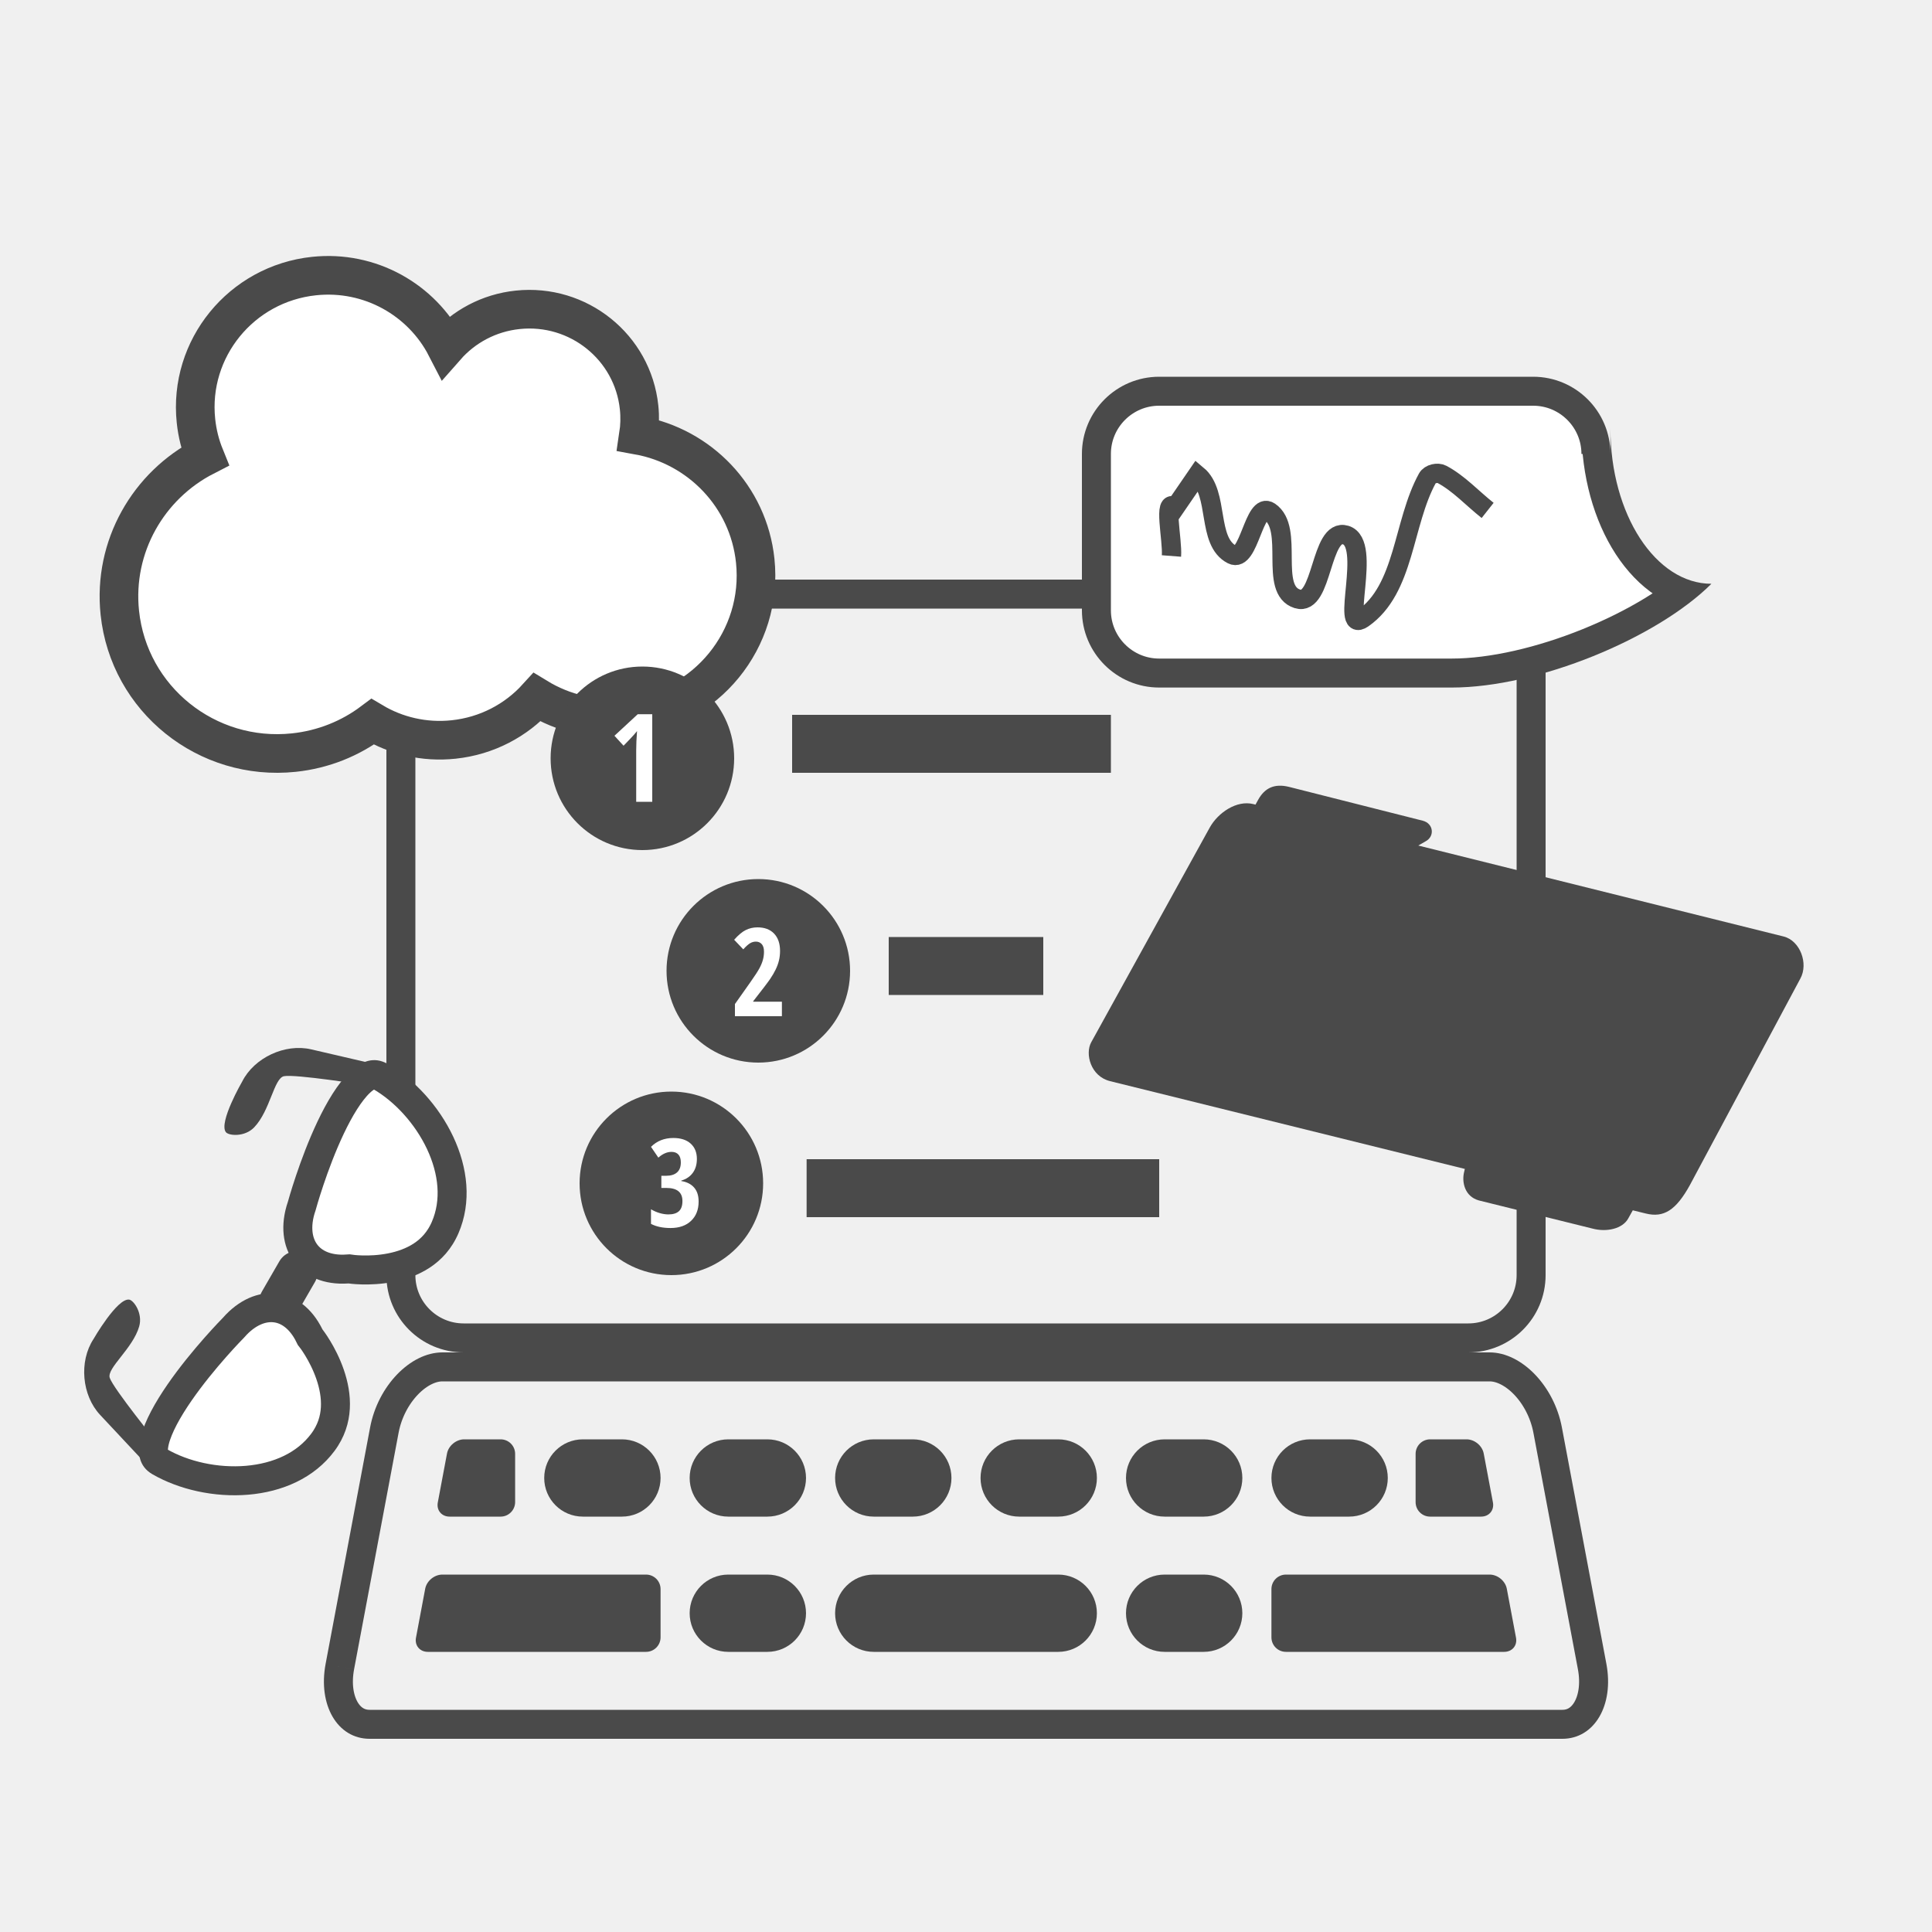
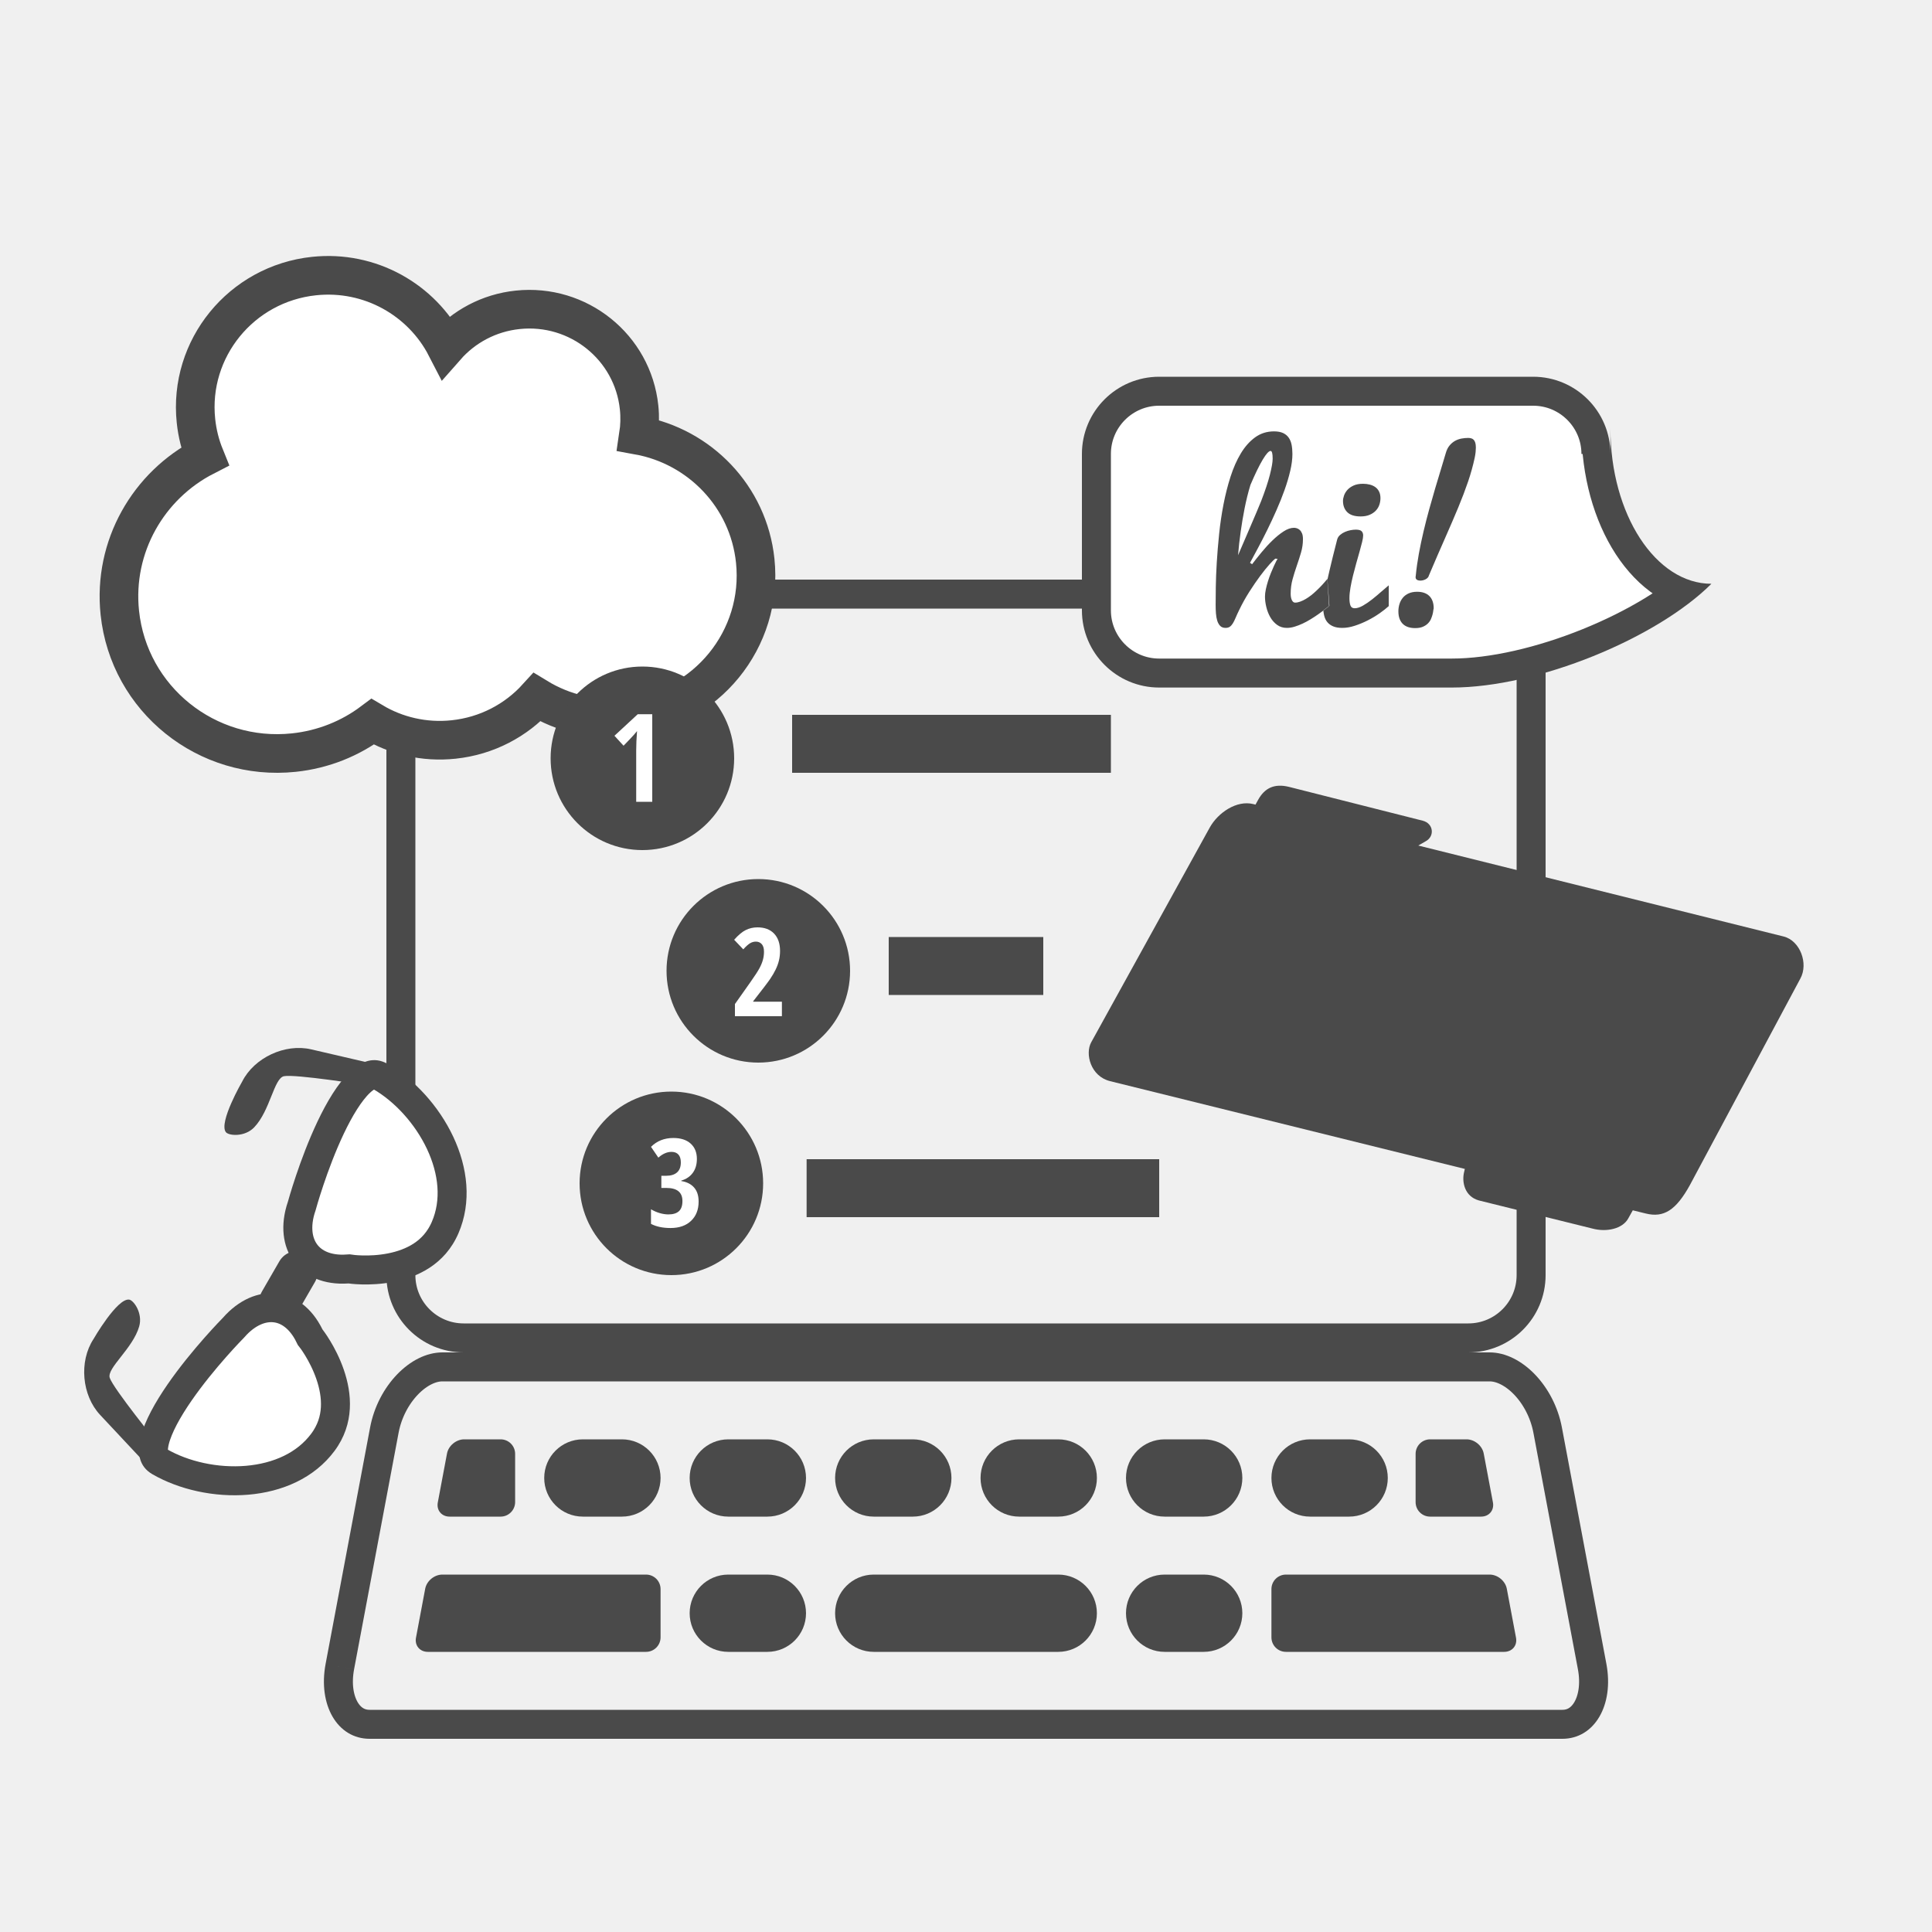
<svg xmlns="http://www.w3.org/2000/svg" xmlns:xlink="http://www.w3.org/1999/xlink" width="200px" height="200px" viewBox="0 0 200 200" version="1.1">
  <defs>
    <rect id="path-1" x="40" y="60" width="120" height="80" rx="8" />
    <mask id="mask-2" maskContentUnits="userSpaceOnUse" maskUnits="objectBoundingBox" x="0" y="0" width="120" height="80" fill="white">
      <use xlink:href="#path-1" />
    </mask>
    <path d="M0.708,32.24 C-0.099,36.526 1.939,40 5.267,40 L128.733,40 C132.058,40 134.098,36.52 133.292,32.24 L128.685,7.76 C127.879,3.474 124.526,0 121.2,0 L12.8,0 C9.473,0 6.12,3.48 5.315,7.76 L0.708,32.24" id="path-3" />
    <mask id="mask-4" maskContentUnits="userSpaceOnUse" maskUnits="objectBoundingBox" x="0" y="0" width="132.937" height="40" fill="white">
      <use xlink:href="#path-3" />
    </mask>
    <path d="M177.167,60.433 C171.392,60.433 166.71,53.236 166.71,44.353 L166.71,46.996 C166.71,42.58 163.12,39 158.711,39 L119.999,39 C115.581,39 112,42.582 112,46.994 L112,63.179 C112,67.595 115.589,71.174 119.995,71.174 L150.288,71.174 C159.178,71.174 171.491,66.086 177.167,60.433 L177.167,60.433 L177.167,60.433" id="path-5" />
    <mask id="mask-6" maskContentUnits="userSpaceOnUse" maskUnits="objectBoundingBox" x="0" y="0" width="65.167" height="32.174" fill="white">
      <use xlink:href="#path-5" />
    </mask>
    <path d="M0.038,12.42 C0.038,6.015 17.7,10.642 17.7,10.642 C22.647,11.624 24.641,15.973 21.824,20.172 C21.824,20.172 18.577,28.356 11.559,27.542 C4.542,26.728 0.038,18.824 0.038,12.42 Z" id="path-7" />
    <mask id="mask-8" maskContentUnits="userSpaceOnUse" maskUnits="objectBoundingBox" x="0" y="0" width="23.074" height="18.572" fill="white">
      <use xlink:href="#path-7" />
    </mask>
    <path d="M25.984,12.266 C25.984,5.861 43.498,10.464 43.498,10.464 C48.526,11.459 50.551,15.877 47.685,20.132 C47.685,20.132 44.523,28.202 37.505,27.388 C30.488,26.574 25.984,18.67 25.984,12.266 Z" id="path-9" />
    <mask id="mask-10" maskContentUnits="userSpaceOnUse" maskUnits="objectBoundingBox" x="0" y="0" width="23.013" height="18.582" fill="white">
      <use xlink:href="#path-9" />
    </mask>
  </defs>
-   <g id="Page-1" stroke="none" stroke-width="1" fill="none" fill-rule="evenodd">
+   <g id="Slices" stroke="none" stroke-width="1" fill="none" fill-rule="evenodd">
    <g id="Resources-BW">
      <use id="Rectangle" stroke="#4A4A4A" mask="url(#mask-2)" stroke-width="6" xlink:href="#path-1" />
      <g id="Group" transform="translate(33, 140)">
        <use id="Rectangle" stroke="#4A4A4A" mask="url(#mask-4)" stroke-width="6" xlink:href="#path-3" />
        <rect id="Rectangle-2" fill="#4A4A4A" x="23.337" y="9" width="12.045" height="8" rx="4" />
        <path d="M13.274,10.467 C13.427,9.657 14.225,9 15.054,9 L18.822,9 C19.653,9 20.326,9.668 20.326,10.505 L20.326,15.495 C20.326,16.326 19.648,17 18.826,17 L13.545,17 C12.716,17 12.168,16.345 12.321,15.533 L13.274,10.467 Z" id="Rectangle-2" fill="#4A4A4A" />
        <path d="M11.016,24.467 C11.168,23.657 11.962,23 12.799,23 L33.875,23 C34.707,23 35.382,23.668 35.382,24.505 L35.382,29.495 C35.382,30.326 34.711,31 33.876,31 L11.292,31 C10.461,31 9.91,30.345 10.063,29.533 L11.016,24.467 Z" id="Rectangle-2" fill="#4A4A4A" />
        <rect id="Rectangle-2" fill="#4A4A4A" x="38.393" y="9" width="12.045" height="8" rx="4" />
        <rect id="Rectangle-2" fill="#4A4A4A" x="38.393" y="23" width="12.045" height="8" rx="4" />
        <rect id="Rectangle-2" fill="#4A4A4A" x="53.449" y="9" width="12.045" height="8" rx="4" />
        <rect id="Rectangle-2" fill="#4A4A4A" x="53.449" y="23" width="27.101" height="8" rx="4" />
        <rect id="Rectangle-2" fill="#4A4A4A" x="68.506" y="9" width="12.045" height="8" rx="4" />
        <rect id="Rectangle-2" fill="#4A4A4A" x="98.618" y="9" width="12.045" height="8" rx="4" />
        <path d="M98.618,24.505 C98.618,23.674 99.287,23 100.125,23 L121.201,23 C122.033,23 122.831,23.655 122.984,24.467 L123.937,29.533 C124.09,30.343 123.542,31 122.708,31 L100.124,31 C99.292,31 98.618,30.332 98.618,29.495 L98.618,24.505 Z" id="Rectangle-2" fill="#4A4A4A" />
        <rect id="Rectangle-2" fill="#4A4A4A" x="83.562" y="9" width="12.045" height="8" rx="4" />
        <rect id="Rectangle-2" fill="#4A4A4A" x="83.562" y="23" width="12.045" height="8" rx="4" />
        <path d="M113.543,10.505 C113.543,9.674 114.217,9 115.047,9 L118.815,9 C119.645,9 120.442,9.655 120.594,10.467 L121.548,15.533 C121.7,16.343 121.146,17 120.324,17 L115.043,17 C114.214,17 113.543,16.332 113.543,15.495 L113.543,10.505 Z" id="Rectangle-2" fill="#4A4A4A" />
      </g>
      <path d="M66.705,47.375 C66.945,46.458 67.074,45.496 67.074,44.504 C67.074,38.231 61.951,33.145 55.632,33.145 C52.625,33.145 49.889,34.297 47.847,36.18 C45.86,31.082 40.874,27.466 35.037,27.466 C27.455,27.466 21.308,33.569 21.308,41.096 C21.308,42.4 21.492,43.66 21.836,44.853 C15.723,47.22 11.392,53.121 11.392,60.027 C11.392,69.019 18.734,76.308 27.791,76.308 C30.881,76.308 33.771,75.46 36.238,73.985 C38.505,75.681 41.325,76.686 44.381,76.686 C47.859,76.686 51.03,75.385 53.427,73.246 C55.938,75.166 59.083,76.308 62.497,76.308 C70.712,76.308 77.371,69.697 77.371,61.542 C77.371,54.838 72.87,49.177 66.705,47.375 Z" id="Combined-Shape" stroke="#4A4A4A" stroke-width="4" fill="#FFFFFF" transform="translate(44.3813, 52.07632) rotate(-6) translate(-44.3813, -52.07632) " />
      <g id="hack-strikes-back" transform="translate(150.042, 105.0238) rotate(14) translate(-150.042, -105.0238) translate(114.542, 86.02385)" fill="#4A4A4A">
        <g id="svg2" transform="translate(0, -0)">
          <g id="layer1" transform="translate(0.080373, 0.045116)">
            <path d="M13.639,0.105 C11.995,0.1 11.177,0.877 10.829,2.186 L10.685,2.727 L10.444,2.727 C8.688,2.727 7.119,4.465 6.661,6.187 L0.136,30.714 C-0.212,32.021 0.919,34.149 3.008,34.144 L40.835,34.076 L40.841,34.388 C40.836,35.453 41.494,36.852 43.045,36.891 L55.116,36.871 C56.667,36.91 58.177,36.133 58.486,34.972 L58.742,34.028 L60.138,34.023 C62.054,34.019 63.084,32.928 63.848,30.056 L69.769,6.555 C70.227,4.832 68.792,2.747 67.037,2.747 L28.06,2.76 L28.686,2.158 C29.512,1.421 29.04,0.158 27.89,0.154 L13.639,0.105 Z" id="rect3004-3" />
          </g>
        </g>
      </g>
      <use id="Rectangle-11" stroke="#4A4A4A" mask="url(#mask-6)" stroke-width="6" fill="#FFFFFF" xlink:href="#path-5" />
      <g id="Group-2" transform="translate(29.37436, 132.2176) rotate(-60) translate(-29.37436, -132.2176) translate(4.874356, 118.2176)">
        <path d="M42.529,3.61 C41.823,2.823 38.719,4.164 36.399,3.589 C35.021,3.248 34.336,1.745 34.507,1.308 C34.968,0.135 39.9,0.145 39.9,0.145 C42.655,-0.009 45.54,2.008 46.345,4.656 L48.396,11.396 L45.962,11.396 C45.962,11.396 43.306,4.477 42.529,3.61 Z" id="Rectangle-4" fill="#4A4A4A" />
        <path d="M8.652,3.608 C7.947,2.821 4.842,4.162 2.523,3.588 C1.145,3.246 0.459,1.744 0.631,1.306 C1.092,0.134 6.024,0.144 6.024,0.144 C8.779,-0.01 11.663,2.007 12.469,4.655 L14.519,11.395 L12.085,11.395 C12.085,11.395 9.43,4.475 8.652,3.608 Z" id="Rectangle-4" fill="#4A4A4A" transform="translate(7.56217, 5.764989) scale(-1, 1) translate(-7.56217, -5.764989) " />
        <rect id="Rectangle-3" fill="#4A4A4A" x="19.963" y="12.783" width="7.864" height="4.261" rx="2.13" />
        <use id="Rectangle-10" stroke="#4A4A4A" mask="url(#mask-8)" stroke-width="6" fill="#FFFFFF" xlink:href="#path-7" />
        <use id="Rectangle-10" stroke="#4A4A4A" mask="url(#mask-10)" stroke-width="6" fill="#FFFFFF" transform="translate(37.49036, 18.15429) scale(-1, 1) translate(-37.49036, -18.15429) " xlink:href="#path-9" />
      </g>
      <circle id="Oval-2" fill="#4A4A4A" cx="66.5" cy="78.5" r="9.5" />
      <circle id="Oval-2" fill="#4A4A4A" cx="78.5" cy="100.5" r="9.5" />
      <circle id="Oval-2" fill="#4A4A4A" cx="69.5" cy="122.5" r="9.5" />
      <path d="M67.521,83 L65.859,83 L65.859,77.679 C65.859,77.101 65.888,76.435 65.946,75.683 C65.917,75.724 65.81,75.85 65.626,76.061 C65.442,76.272 65.084,76.65 64.55,77.196 L63.608,76.166 L66.02,73.934 L67.521,73.934 L67.521,83 Z" id="1" fill="#FFFFFF" />
      <path d="M80.942,105.196 L76.081,105.196 L76.081,103.938 L77.693,101.655 C78.135,101.027 78.439,100.561 78.604,100.257 C78.77,99.953 78.892,99.662 78.97,99.383 C79.049,99.104 79.088,98.815 79.088,98.518 C79.088,98.17 79.011,97.91 78.856,97.736 C78.701,97.563 78.499,97.476 78.251,97.476 C78.032,97.476 77.827,97.534 77.637,97.65 C77.447,97.765 77.215,97.974 76.943,98.276 L76,97.284 C76.434,96.792 76.837,96.455 77.209,96.273 C77.581,96.091 77.984,96 78.418,96 C79.15,96 79.722,96.215 80.133,96.645 C80.544,97.075 80.75,97.672 80.75,98.437 C80.75,98.784 80.713,99.113 80.638,99.423 C80.564,99.733 80.451,100.044 80.301,100.356 C80.15,100.668 79.96,100.993 79.733,101.33 C79.506,101.667 78.919,102.439 77.972,103.646 L77.972,103.696 L80.942,103.696 L80.942,105.196 Z" id="2" fill="#FFFFFF" />
      <path d="M72.141,119.974 C72.141,120.545 72,121.023 71.719,121.41 C71.438,121.796 71.041,122.064 70.528,122.213 L70.528,122.262 C71.099,122.353 71.54,122.576 71.852,122.932 C72.165,123.288 72.321,123.771 72.321,124.383 C72.321,125.218 72.061,125.884 71.542,126.38 C71.024,126.876 70.313,127.124 69.412,127.124 C68.61,127.124 67.936,126.981 67.391,126.696 L67.391,125.183 C67.664,125.348 67.959,125.479 68.277,125.574 C68.596,125.669 68.902,125.716 69.195,125.716 C69.675,125.716 70.037,125.606 70.28,125.385 C70.524,125.163 70.646,124.813 70.646,124.333 C70.646,123.428 70.09,122.975 68.978,122.975 L68.463,122.975 L68.463,121.717 L68.953,121.717 C69.445,121.717 69.823,121.601 70.085,121.369 C70.348,121.138 70.479,120.793 70.479,120.334 C70.479,119.974 70.395,119.702 70.228,119.518 C70.06,119.334 69.824,119.242 69.518,119.242 C69.051,119.242 68.596,119.441 68.153,119.838 L67.391,118.721 C68.003,118.11 68.774,117.804 69.704,117.804 C70.469,117.804 71.066,117.997 71.496,118.383 C71.926,118.77 72.141,119.3 72.141,119.974 L72.141,119.974 Z" id="3" fill="#FFFFFF" />
      <rect id="Rectangle-9" fill="#4A4A4A" x="82" y="74" width="33" height="6" />
      <rect id="Rectangle-9" fill="#4A4A4A" x="83.5" y="120" width="36.5" height="6" />
      <rect id="Rectangle-9" fill="#4A4A4A" x="92" y="97" width="16" height="6" />
      <path d="" id="Path-4" stroke="#979797" />
-       <path d="M121.269,57.556 C121.4,55.874 120.363,51.43 121.662,52.511 L123.951,49.175 C126.259,51.095 124.879,56.058 127.559,57.417 C129.314,58.307 129.802,51.865 131.43,52.968 C134.05,54.744 131.29,61.066 134.317,61.997 C136.958,62.809 136.656,54.595 139.303,55.39 C142.125,56.236 138.658,65.706 141.074,64.025 C145.456,60.976 145.198,54.173 147.767,49.502 C148.017,49.047 148.818,48.864 149.276,49.109 C151.045,50.057 152.425,51.595 154,52.838" id="Path-5" stroke="#4A4A4A" stroke-width="2" />
+       <path d="" id="Path-12" stroke="#979797" />
+       <path d="" id="Path-13" stroke="#979797" />
+       <path d="" id="Path-14" stroke="#979797" />
+       <path d="" id="Path-15" stroke="#979797" />
+       <path d="" id="Path-16" stroke="#979797" />
+       <path d="" id="Path-17" stroke="#979797" />
+       <path d="M129.615,58.409 C129.905,58.028 130.23,57.618 130.59,57.18 C130.95,56.742 131.324,56.334 131.713,55.957 C132.101,55.579 132.488,55.264 132.873,55.014 C133.258,54.763 133.62,54.637 133.959,54.637 C134.044,54.637 134.139,54.653 134.245,54.685 C134.351,54.717 134.452,54.775 134.547,54.86 C134.643,54.945 134.722,55.063 134.786,55.215 C134.849,55.367 134.881,55.563 134.881,55.803 C134.881,56.283 134.814,56.751 134.68,57.207 C134.546,57.662 134.399,58.118 134.24,58.574 C134.081,59.029 133.936,59.494 133.806,59.967 C133.675,60.44 133.61,60.935 133.61,61.45 C133.61,61.733 133.652,61.959 133.737,62.129 C133.821,62.298 133.931,62.383 134.065,62.383 C134.235,62.383 134.415,62.348 134.606,62.277 C134.796,62.206 134.987,62.114 135.178,62.001 C135.368,61.888 135.556,61.759 135.739,61.615 C135.923,61.47 136.096,61.32 136.258,61.164 C136.647,60.804 137.028,60.394 137.403,59.935 L137.583,62.754 C137.456,62.853 137.295,62.976 137.101,63.125 C136.907,63.273 136.691,63.43 136.455,63.596 C136.218,63.762 135.962,63.93 135.686,64.099 C135.411,64.269 135.134,64.419 134.855,64.55 C134.576,64.68 134.297,64.788 134.017,64.873 C133.738,64.958 133.472,65 133.218,65 C132.829,65 132.492,64.896 132.206,64.687 C131.92,64.479 131.685,64.214 131.501,63.893 C131.317,63.571 131.18,63.22 131.088,62.838 C130.996,62.457 130.95,62.097 130.95,61.758 C130.95,61.532 130.98,61.279 131.04,61 C131.1,60.721 131.174,60.44 131.263,60.158 C131.351,59.875 131.45,59.6 131.559,59.331 C131.669,59.063 131.771,58.823 131.867,58.611 C131.962,58.399 132.045,58.226 132.116,58.092 C132.186,57.957 132.232,57.88 132.253,57.858 L132.031,57.827 C131.911,57.904 131.708,58.102 131.422,58.42 C131.135,58.738 130.812,59.139 130.452,59.623 C130.092,60.107 129.719,60.65 129.334,61.254 C128.949,61.858 128.601,62.482 128.291,63.125 C128.135,63.442 128.008,63.72 127.909,63.956 C127.81,64.193 127.713,64.387 127.618,64.539 C127.522,64.691 127.418,64.806 127.305,64.883 C127.192,64.961 127.047,65 126.871,65 C126.638,65 126.454,64.933 126.32,64.799 C126.186,64.664 126.083,64.486 126.012,64.264 C125.942,64.041 125.896,63.789 125.875,63.506 C125.854,63.223 125.843,62.934 125.843,62.637 C125.843,62.164 125.848,61.544 125.859,60.778 C125.869,60.011 125.903,59.162 125.959,58.229 C126.016,57.297 126.097,56.315 126.203,55.284 C126.309,54.252 126.459,53.233 126.653,52.227 C126.848,51.22 127.091,50.26 127.385,49.345 C127.678,48.43 128.034,47.625 128.455,46.929 C128.875,46.233 129.368,45.681 129.933,45.271 C130.498,44.861 131.148,44.656 131.882,44.656 C132.264,44.656 132.576,44.713 132.82,44.826 C133.064,44.939 133.258,45.098 133.403,45.303 C133.548,45.507 133.648,45.753 133.705,46.039 C133.761,46.325 133.79,46.645 133.79,46.998 C133.79,47.521 133.716,48.1 133.567,48.736 C133.419,49.371 133.223,50.032 132.979,50.717 C132.735,51.402 132.458,52.096 132.147,52.799 C131.837,53.502 131.519,54.184 131.194,54.844 C130.869,55.504 130.549,56.128 130.235,56.714 C129.92,57.3 129.643,57.816 129.403,58.261 L129.615,58.409 Z M130.558,51.861 C130.975,50.781 131.277,49.869 131.464,49.128 C131.651,48.386 131.745,47.838 131.745,47.485 C131.745,46.948 131.674,46.68 131.533,46.68 C131.349,46.68 131.077,46.98 130.717,47.581 C130.357,48.181 129.933,49.053 129.445,50.198 C129.325,50.586 129.214,50.989 129.112,51.406 C129.009,51.822 128.917,52.237 128.836,52.651 C128.755,53.064 128.681,53.47 128.614,53.869 C128.547,54.268 128.488,54.648 128.439,55.008 C128.319,55.849 128.227,56.672 128.163,57.477 C128.354,57.032 128.562,56.548 128.789,56.025 C129.015,55.503 129.237,54.985 129.456,54.473 C129.675,53.961 129.882,53.477 130.076,53.022 C130.27,52.566 130.431,52.179 130.558,51.861 L130.558,51.861 Z M143.762,62.743 C143.508,62.976 143.192,63.225 142.814,63.49 C142.436,63.755 142.028,63.999 141.59,64.221 C141.152,64.444 140.705,64.629 140.25,64.777 C139.794,64.926 139.362,65 138.952,65 C138.584,65 138.275,64.949 138.025,64.846 C137.774,64.744 137.571,64.601 137.415,64.417 C137.26,64.234 137.149,64.009 137.082,63.744 C137.015,63.48 136.991,63.183 136.991,63.183 L137.617,62.701 L137.415,60 C137.415,60 137.816,58.222 137.982,57.594 C138.148,56.965 138.295,56.386 138.422,55.856 C138.471,55.672 138.57,55.515 138.719,55.384 C138.867,55.254 139.035,55.148 139.222,55.067 C139.409,54.985 139.603,54.925 139.805,54.886 C140.006,54.848 140.188,54.828 140.35,54.828 C140.647,54.828 140.848,54.883 140.954,54.992 C141.06,55.102 141.113,55.248 141.113,55.432 C141.113,55.587 141.078,55.812 141.007,56.105 C140.937,56.398 140.848,56.73 140.742,57.101 C140.637,57.472 140.523,57.871 140.403,58.298 C140.283,58.726 140.17,59.153 140.064,59.58 C139.958,60.008 139.87,60.424 139.799,60.831 C139.729,61.237 139.693,61.602 139.693,61.927 C139.693,62.245 139.729,62.498 139.799,62.685 C139.87,62.872 140.015,62.966 140.234,62.966 C140.488,62.966 140.771,62.877 141.082,62.701 C141.392,62.524 141.707,62.31 142.025,62.06 C142.342,61.809 142.653,61.549 142.957,61.281 C143.261,61.012 143.529,60.783 143.762,60.592 L143.762,62.743 Z M139.026,51.851 C139.026,51.688 139.061,51.505 139.132,51.3 C139.203,51.095 139.317,50.902 139.476,50.722 C139.635,50.542 139.847,50.39 140.112,50.267 C140.377,50.143 140.707,50.081 141.103,50.081 C141.35,50.081 141.583,50.11 141.802,50.166 C142.021,50.223 142.212,50.309 142.374,50.426 C142.537,50.542 142.666,50.696 142.761,50.887 C142.856,51.077 142.904,51.303 142.904,51.565 C142.904,51.805 142.865,52.038 142.787,52.264 C142.71,52.49 142.586,52.691 142.417,52.868 C142.247,53.045 142.033,53.188 141.776,53.297 C141.518,53.407 141.209,53.461 140.848,53.461 C140.227,53.461 139.768,53.315 139.471,53.022 C139.174,52.728 139.026,52.338 139.026,51.851 L139.026,51.851 Z M146.562,59.575 C146.632,58.847 146.738,58.097 146.879,57.323 C147.021,56.55 147.183,55.776 147.367,55.003 C147.55,54.229 147.746,53.465 147.955,52.709 C148.163,51.953 148.37,51.229 148.575,50.537 C148.78,49.845 148.976,49.195 149.163,48.587 C149.35,47.98 149.514,47.432 149.655,46.945 C149.747,46.606 149.88,46.332 150.053,46.124 C150.226,45.915 150.418,45.753 150.63,45.636 C150.842,45.52 151.066,45.44 151.303,45.398 C151.54,45.356 151.768,45.334 151.987,45.334 C152.1,45.334 152.205,45.349 152.304,45.377 C152.403,45.405 152.488,45.456 152.559,45.53 C152.629,45.605 152.684,45.707 152.723,45.838 C152.762,45.968 152.781,46.136 152.781,46.341 C152.781,46.482 152.772,46.636 152.755,46.802 C152.737,46.968 152.707,47.157 152.665,47.369 C152.488,48.195 152.258,49.023 151.976,49.853 C151.693,50.683 151.354,51.575 150.959,52.529 C150.563,53.482 150.113,54.53 149.608,55.67 C149.103,56.811 148.539,58.113 147.918,59.575 C147.904,59.653 147.867,59.725 147.807,59.792 C147.746,59.859 147.674,59.916 147.589,59.962 C147.505,60.008 147.413,60.043 147.314,60.068 C147.215,60.092 147.12,60.105 147.028,60.105 C146.894,60.105 146.779,60.077 146.683,60.02 C146.588,59.964 146.54,59.868 146.54,59.734 C146.54,59.699 146.547,59.646 146.562,59.575 L146.562,59.575 Z M148.405,63.04 C148.391,63.068 148.379,63.135 148.368,63.241 C148.357,63.347 148.333,63.474 148.294,63.623 C148.255,63.771 148.2,63.926 148.13,64.089 C148.059,64.251 147.955,64.401 147.817,64.539 C147.679,64.677 147.505,64.792 147.293,64.883 C147.081,64.975 146.816,65.021 146.498,65.021 C146.237,65.021 146,64.988 145.788,64.921 C145.576,64.853 145.394,64.749 145.242,64.608 C145.09,64.467 144.972,64.287 144.887,64.068 C144.803,63.849 144.76,63.587 144.76,63.283 C144.76,63.029 144.797,62.78 144.871,62.536 C144.946,62.293 145.06,62.076 145.216,61.885 C145.371,61.694 145.573,61.542 145.82,61.429 C146.067,61.316 146.36,61.26 146.699,61.26 C147.25,61.26 147.674,61.408 147.971,61.705 C148.267,62.001 148.416,62.425 148.416,62.976 C148.416,63.004 148.412,63.026 148.405,63.04 L148.405,63.04 Z" id="hi!" fill="#4A4A4A" />
    </g>
  </g>
</svg>
